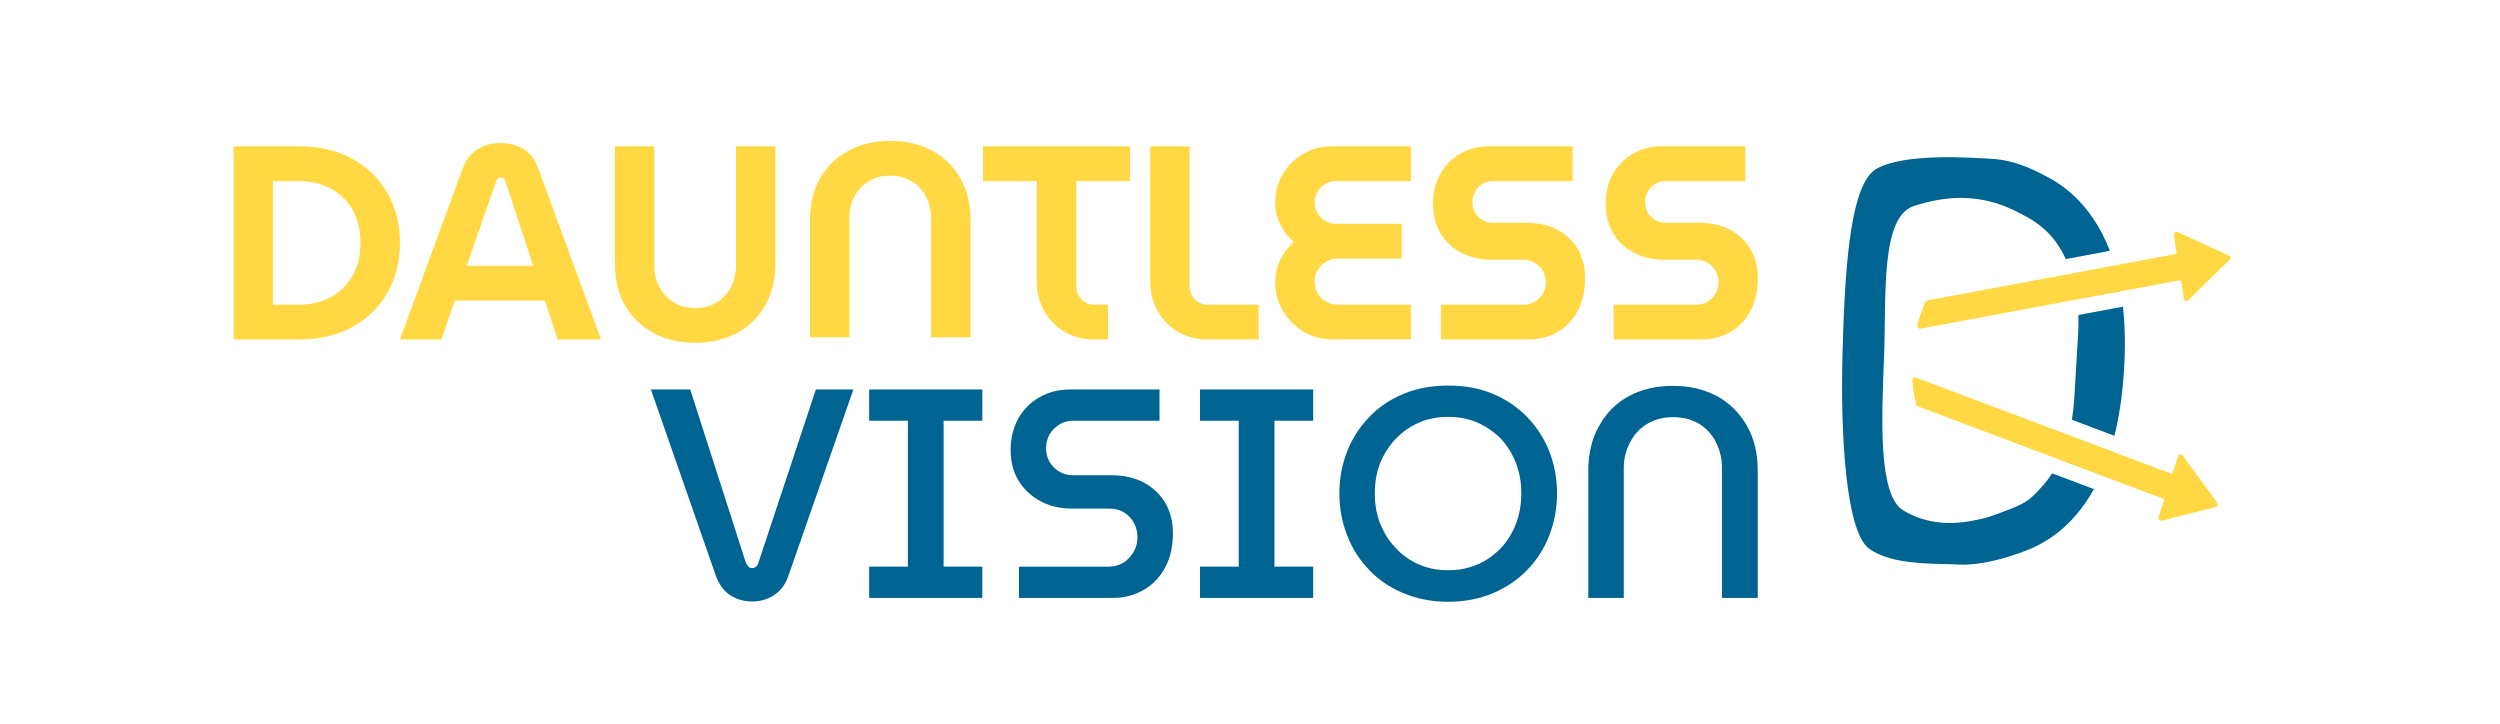
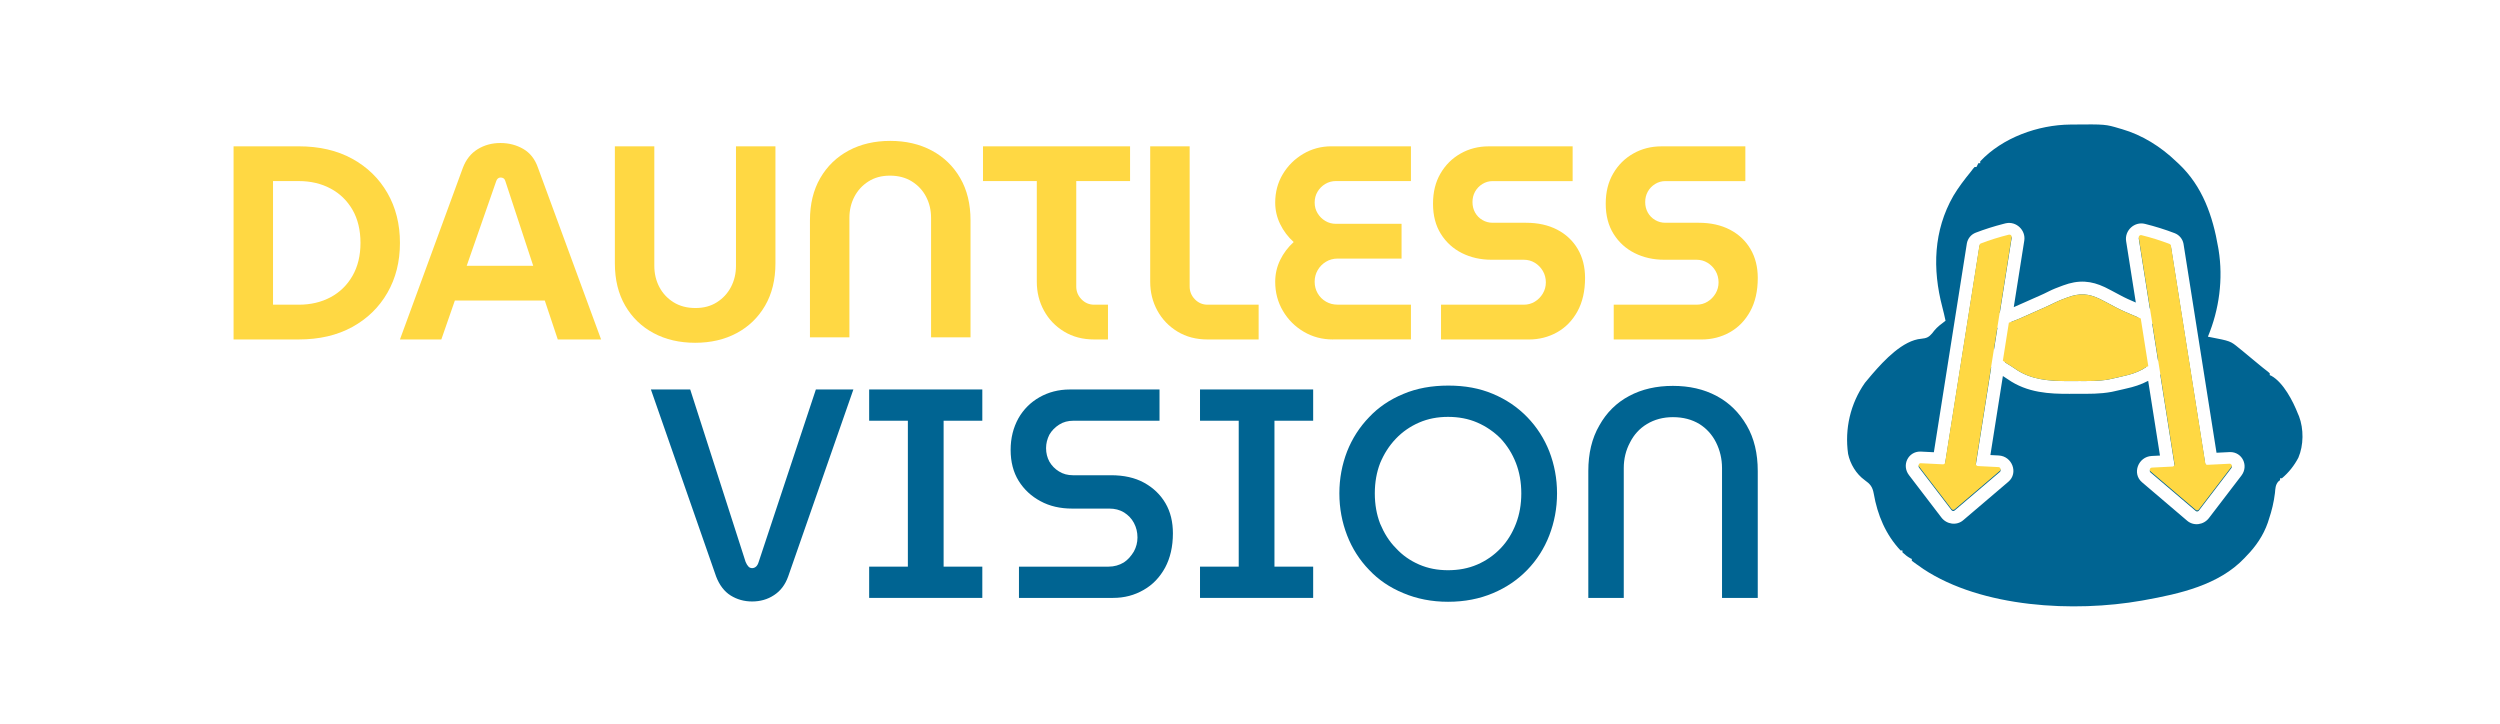
<svg xmlns="http://www.w3.org/2000/svg" width="2351" height="680" viewBox="0 0 2351 680" fill="none">
  <path d="M707.31 565.63C699.75 565.63 693.03 563.67 687.15 560.03C681.27 556.39 676.51 550.23 673.43 542.11L612.1 366.25H649.07L701.16 528.39C702 530.35 702.84 531.75 703.68 532.59C704.52 533.71 705.92 534.27 707.32 534.27C708.72 534.27 710.12 533.71 711.24 532.59C712.08 531.75 712.92 530.35 713.48 528.39L767.25 366.25H802.53L741.2 542.11C738.4 549.95 733.92 555.83 727.76 559.75C721.88 563.67 714.88 565.63 707.32 565.63H707.31Z" fill="#006492" />
  <path d="M817.36 562.27V532.87H853.76V395.65H817.36V366.25H923.77V395.65H887.37V532.87H923.77V562.27H817.36Z" fill="#006492" />
  <path d="M958.23 562.27V532.87H1042.52C1047.84 532.87 1052.6 531.47 1056.8 528.95C1060.72 526.43 1063.8 522.79 1066.32 518.59C1068.56 514.39 1069.68 510.19 1069.68 505.43C1069.68 500.39 1068.56 495.91 1066.32 491.71C1064.08 487.51 1061 484.43 1057.08 481.91C1052.88 479.39 1048.4 478.27 1043.08 478.27H1008.08C997.16 478.27 987.08 476.03 978.4 471.27C970 466.79 963 460.35 957.96 452.23C952.92 444.11 950.4 434.31 950.4 423.11C950.4 411.91 952.92 402.11 957.68 393.43C962.44 385.03 969.16 378.31 977.56 373.55C985.96 368.79 995.48 366.27 1006.12 366.27H1090.41V395.67H1009.2C1004.44 395.67 999.96 396.79 996.04 399.31C992.12 401.83 989.04 404.91 986.8 408.83C984.84 412.75 983.72 416.95 983.72 421.43C983.72 426.19 984.84 430.39 986.8 434.03C989.04 437.95 992.12 441.03 995.76 443.27C999.68 445.79 1004.16 446.91 1008.92 446.91H1044.76C1056.8 446.91 1067.16 449.15 1075.84 453.91C1084.52 458.67 1091.24 465.11 1096 473.23C1100.76 481.35 1103 490.87 1103 501.51C1103 514.11 1100.48 524.75 1095.72 533.71C1090.68 542.95 1083.96 549.95 1075.56 554.71C1066.88 559.75 1057.36 562.27 1046.72 562.27H958.23Z" fill="#006492" />
  <path d="M1128.49 562.27V532.87H1164.89V395.65H1128.49V366.25H1234.9V395.65H1198.5V532.87H1234.9V562.27H1128.49Z" fill="#006492" />
  <path d="M1361.75 565.91C1346.35 565.91 1332.35 563.11 1319.74 557.79C1306.86 552.47 1296.22 545.19 1287.54 535.95C1278.58 526.71 1271.58 515.79 1266.82 503.47C1262.06 491.15 1259.54 477.99 1259.54 463.98C1259.54 449.97 1262.06 436.82 1266.82 424.49C1271.58 412.45 1278.58 401.53 1287.54 392.29C1296.22 383.05 1306.86 375.77 1319.74 370.45C1332.34 365.13 1346.34 362.61 1362.03 362.61C1377.72 362.61 1391.43 365.13 1404.04 370.45C1416.64 375.77 1427.28 383.05 1436.24 392.29C1445.2 401.53 1452.2 412.45 1456.96 424.49C1461.72 436.81 1464.24 449.97 1464.24 463.98C1464.24 477.99 1461.72 491.14 1456.96 503.47C1452.2 515.79 1445.2 526.71 1436.24 535.95C1427.28 545.19 1416.64 552.47 1404.04 557.79C1391.44 563.11 1377.44 565.91 1361.75 565.91ZM1361.75 536.23C1371.55 536.23 1380.79 534.55 1389.19 530.91C1397.59 527.27 1404.87 522.23 1411.31 515.51C1417.47 509.07 1422.23 501.23 1425.59 492.55C1428.95 483.87 1430.63 474.35 1430.63 463.99C1430.63 453.63 1428.95 444.11 1425.59 435.43C1422.23 426.75 1417.47 419.19 1411.31 412.47C1404.87 406.03 1397.59 400.99 1389.19 397.35C1380.79 393.71 1371.55 392.03 1361.75 392.03C1351.95 392.03 1342.99 393.71 1334.59 397.35C1326.19 400.99 1318.91 406.03 1312.75 412.47C1306.31 419.19 1301.55 426.75 1297.91 435.43C1294.55 444.11 1292.87 453.63 1292.87 463.99C1292.87 474.35 1294.55 483.87 1297.91 492.55C1301.55 501.23 1306.31 509.07 1312.75 515.51C1318.91 522.23 1326.19 527.27 1334.59 530.91C1342.99 534.55 1351.95 536.23 1361.75 536.23Z" fill="#006492" />
  <path d="M1493.65 562.27V442.97C1493.65 426.45 1497.01 412.17 1504.01 400.12C1510.73 388.08 1519.97 378.84 1532.01 372.4C1544.05 365.96 1557.77 362.88 1573.18 362.88C1588.59 362.88 1602.3 365.96 1614.35 372.4C1626.39 378.84 1635.63 388.08 1642.63 400.12C1649.63 412.16 1652.99 426.44 1652.99 442.97V562.27H1619.39V440.17C1619.39 431.49 1617.43 423.37 1613.79 416.09C1610.15 408.81 1604.83 402.93 1598.11 398.73C1591.11 394.53 1582.99 392.29 1573.19 392.29C1563.95 392.29 1555.83 394.53 1548.83 398.73C1541.83 402.93 1536.51 408.81 1532.87 416.09C1528.95 423.37 1526.99 431.49 1526.99 440.17V562.27H1493.67H1493.65Z" fill="#006492" />
-   <path d="M1821.1 147.996C1842.26 147.37 1862.75 148.734 1873.1 149.356C1894.04 150.615 1910.67 158.491 1927.11 167.33C1943.69 176.242 1957.27 189.105 1968.37 205.384C1974.52 214.403 1979.8 224.573 1984.14 235.884L1942.68 243.637C1940.02 237.77 1936.92 232.381 1933.34 227.518C1925.75 217.213 1916.41 209.609 1905.37 203.654C1894.24 197.647 1883.9 192.318 1869.1 188.951C1854.31 185.586 1831.85 183.271 1799.77 193.73C1792.07 196.239 1786.55 202.577 1782.59 211.788C1778.62 221.005 1776.26 232.97 1774.83 246.477C1771.98 273.528 1772.88 306.318 1771.78 335.056C1770.68 363.707 1769.19 396.323 1771 423.643C1771.9 437.303 1773.63 449.585 1776.61 459.357C1779.6 469.158 1783.81 476.257 1789.55 479.795C1813.43 494.524 1839.04 492.714 1854.17 489.819C1861.79 488.362 1865.63 487.557 1869.96 486.216C1874.32 484.868 1879.18 482.98 1888.82 479.33C1898.4 475.704 1903.83 472.824 1907.96 469.716C1912.11 466.593 1914.97 463.224 1919.46 458.458C1923.26 454.417 1926.7 449.988 1929.82 445.128L1969.14 459.948C1963.9 469.362 1958.02 477.766 1951.56 485.161C1938.58 500.005 1923.58 510.611 1906.07 517.469C1888.68 524.275 1862.56 532.142 1841.62 530.884C1836.46 530.574 1830.02 530.495 1822.85 530.295C1815.71 530.095 1807.87 529.776 1800.01 528.987C1784.34 527.414 1768.36 523.959 1757.41 515.684C1754.56 513.535 1752.06 510.166 1749.84 505.868C1747.62 501.561 1745.66 496.258 1743.93 490.172C1740.47 477.999 1737.91 462.59 1736.09 445.514C1732.43 411.354 1731.7 370.388 1732.65 334.99C1733.6 299.625 1734.99 259.362 1739.41 226.104C1741.62 209.478 1744.59 194.557 1748.66 182.854C1752.7 171.203 1757.91 162.517 1764.76 158.67C1771.41 154.931 1780.23 152.427 1789.99 150.774C1799.76 149.12 1810.53 148.309 1821.1 147.996ZM1984.32 424.317C1983.87 425.705 1983.43 427.078 1982.96 428.436C1980.82 434.753 1978.46 440.761 1975.89 446.462L1937.09 431.838C1938.3 429.231 1939.46 426.525 1940.55 423.713C1942.29 419.24 1943.83 414.518 1945.17 409.563L1984.32 424.317ZM1996.4 288.391C1998.4 306.279 1998.76 325.845 1997.47 347.261C1996.09 370.238 1993.07 391.169 1988.41 409.829L1948.39 394.749C1949.46 388.428 1950.22 381.807 1950.63 374.913L1954.28 314.195C1954.65 307.962 1954.72 301.979 1954.5 296.225L1996.4 288.391ZM1988.96 250.243C1990.38 255.134 1991.65 260.207 1992.76 265.462C1993.32 268.107 1993.83 270.795 1994.3 273.524L1953.21 281.206C1952.46 275.605 1951.41 270.235 1950.09 265.073C1949.46 262.625 1948.78 260.231 1948.06 257.892L1988.96 250.243Z" fill="#006492" />
-   <path d="M1798.91 357.511C1798.8 356.072 1800.23 355.028 1801.58 355.536L2041.18 445.75C2042.25 446.153 2043.44 445.576 2043.79 444.485L2048.64 429.234C2049.14 427.676 2051.19 427.34 2052.16 428.659L2084.7 473.079C2085.53 474.221 2084.95 475.847 2083.58 476.198L2032.76 489.213C2031.24 489.602 2029.88 488.166 2030.36 486.669L2035.37 470.922C2035.69 469.908 2035.16 468.819 2034.17 468.444L1803.59 381.615C1802.97 381.383 1802.51 380.862 1802.36 380.221C1800.61 372.84 1799.47 365.222 1798.91 357.511ZM2044.75 220.898C2044.51 219.325 2046.1 218.107 2047.55 218.764L2095.76 240.591C2097.04 241.17 2097.34 242.854 2096.33 243.839L2057.6 281.919C2056.44 283.059 2054.47 282.412 2054.22 280.806L2051.68 264.767C2051.5 263.655 2050.44 262.908 2049.34 263.114L1805.85 308.599C1804.43 308.864 1803.21 307.58 1803.57 306.18C1805.52 298.621 1808.02 291.258 1811.06 284.228C1811.33 283.622 1811.87 283.19 1812.52 283.068L2045.72 239.496C2046.79 239.297 2047.5 238.287 2047.33 237.218L2044.75 220.898Z" fill="#FFD843" />
-   <path d="M1798.91 357.511C1798.8 356.072 1800.23 355.028 1801.58 355.536L2041.18 445.75C2042.25 446.153 2043.44 445.576 2043.79 444.485L2048.64 429.234C2049.14 427.676 2051.19 427.34 2052.16 428.659L2084.7 473.079C2085.53 474.221 2084.95 475.847 2083.58 476.198L2032.76 489.213C2031.24 489.602 2029.88 488.166 2030.36 486.669L2035.37 470.922C2035.69 469.908 2035.16 468.819 2034.17 468.444L1803.59 381.615C1802.97 381.383 1802.51 380.862 1802.36 380.221C1800.61 372.84 1799.47 365.222 1798.91 357.511ZM2044.75 220.898C2044.51 219.325 2046.1 218.107 2047.55 218.764L2095.76 240.591C2097.04 241.17 2097.34 242.854 2096.33 243.839L2057.6 281.919C2056.44 283.059 2054.47 282.412 2054.22 280.806L2051.68 264.767C2051.5 263.655 2050.44 262.908 2049.34 263.114L1805.85 308.599C1804.43 308.864 1803.21 307.58 1803.57 306.18C1805.52 298.621 1808.02 291.258 1811.06 284.228C1811.33 283.622 1811.87 283.19 1812.52 283.068L2045.72 239.496C2046.79 239.297 2047.5 238.287 2047.33 237.218L2044.75 220.898Z" stroke="#FFD843" />
  <path d="M219.65 319.23V137.6H280.88C300.25 137.6 317.03 141.49 331.22 149.28C345.4 157.06 356.43 167.79 364.3 181.45C372.17 195.12 376.11 210.77 376.11 228.41C376.11 246.05 372.17 261.71 364.3 275.37C356.43 289.04 345.4 299.76 331.22 307.54C317.03 315.32 300.26 319.22 280.88 319.22H219.65V319.23ZM256.75 286.54H280.88C292.12 286.54 302.11 284.2 310.85 279.53C319.58 274.86 326.46 268.16 331.48 259.42C336.5 250.69 339 240.35 339 228.41C339 216.47 336.49 205.93 331.48 197.27C326.46 188.62 319.59 181.96 310.85 177.29C302.11 172.62 292.12 170.28 280.88 170.28H256.75V286.52V286.54Z" fill="#FFD843" />
  <path d="M376.11 319.23L435.27 157.84C438.21 150.06 442.84 144.22 449.15 140.33C455.46 136.44 462.6 134.49 470.56 134.49C478.52 134.49 485.69 136.35 492.1 140.07C498.5 143.79 503.08 149.63 505.85 157.58L565.27 319.23H524.53L512.33 282.65H427.74L415.03 319.23H376.11ZM438.9 249.96H501.43L475.22 170.3C474.87 169.09 474.31 168.22 473.53 167.71C472.75 167.2 471.84 166.93 470.81 166.93C469.78 166.93 468.9 167.23 468.22 167.84C467.53 168.45 467.01 169.27 466.66 170.3L438.9 249.96Z" fill="#FFD843" />
  <path d="M653.73 322.35C639.03 322.35 626.01 319.32 614.68 313.27C603.35 307.22 594.44 298.61 587.95 287.45C581.46 276.29 578.22 263.02 578.22 247.62V137.61H615.32V249.96C615.32 257.23 616.88 263.84 619.99 269.81C623.1 275.78 627.55 280.58 633.35 284.21C639.14 287.84 646.02 289.66 653.98 289.66C661.94 289.66 668.51 287.84 674.22 284.21C679.93 280.58 684.34 275.78 687.45 269.81C690.56 263.84 692.12 257.23 692.12 249.96V137.61H729.22V247.62C729.22 263.02 725.98 276.29 719.49 287.45C713 298.61 704.09 307.21 692.76 313.27C681.43 319.32 668.41 322.35 653.71 322.35H653.73Z" fill="#FFD843" />
  <path d="M1028.98 319.23C1018.25 319.23 1008.83 316.77 1000.7 311.83C992.57 306.9 986.25 300.33 981.76 292.11C977.26 283.9 975.01 274.86 975.01 265V170.29H924.41V137.6H1062.71V170.29H1012.11V269.41C1012.11 274.08 1013.75 278.1 1017.04 281.48C1020.32 284.85 1024.31 286.54 1028.98 286.54H1041.95V319.23H1028.98Z" fill="#FFD843" />
  <path d="M1135.62 319.23C1124.89 319.23 1115.47 316.77 1107.34 311.83C1099.21 306.9 1092.89 300.33 1088.4 292.11C1083.9 283.9 1081.65 274.86 1081.65 265V137.6H1118.75V269.41C1118.75 274.08 1120.39 278.1 1123.68 281.48C1126.96 284.85 1130.94 286.54 1135.62 286.54H1183.62V319.23H1135.62Z" fill="#FFD843" />
  <path d="M1253.42 319.23C1243.39 319.23 1234.26 316.81 1226.05 311.96C1217.83 307.12 1211.3 300.59 1206.46 292.37C1201.62 284.16 1199.2 275.03 1199.2 265C1199.2 257.73 1200.76 250.9 1203.87 244.5C1206.98 238.1 1211.22 232.48 1216.58 227.63C1211.22 222.79 1206.98 217.17 1203.87 210.76C1200.76 204.36 1199.2 197.62 1199.2 190.52C1199.2 180.66 1201.58 171.75 1206.33 163.79C1211.09 155.84 1217.49 149.48 1225.53 144.72C1233.57 139.96 1242.44 137.58 1252.12 137.58H1326.85V170.27H1256.28C1252.65 170.27 1249.31 171.18 1246.29 172.99C1243.26 174.81 1240.84 177.23 1239.03 180.26C1237.21 183.29 1236.31 186.71 1236.31 190.51C1236.31 194.31 1237.22 197.48 1239.03 200.5C1240.85 203.53 1243.27 205.95 1246.29 207.76C1249.31 209.58 1252.65 210.48 1256.28 210.48H1318.03V243.17H1257.83C1253.85 243.17 1250.22 244.17 1246.93 246.15C1243.64 248.14 1241.05 250.78 1239.15 254.06C1237.24 257.35 1236.3 260.98 1236.3 264.96C1236.3 268.94 1237.25 272.57 1239.15 275.86C1241.05 279.15 1243.65 281.74 1246.93 283.64C1250.21 285.55 1253.85 286.49 1257.83 286.49H1326.85V319.18H1253.42V319.23Z" fill="#FFD843" />
  <path d="M1355.13 319.23V286.54H1432.97C1436.77 286.54 1440.24 285.59 1443.35 283.69C1446.46 281.79 1448.97 279.24 1450.87 276.04C1452.77 272.84 1453.72 269.34 1453.72 265.53C1453.72 261.72 1452.77 257.97 1450.87 254.76C1448.96 251.56 1446.46 249.01 1443.35 247.11C1440.24 245.21 1436.77 244.26 1432.97 244.26H1402.61C1392.4 244.26 1383.15 242.18 1374.85 238.03C1366.55 233.88 1359.93 227.87 1355 220C1350.07 212.13 1347.61 202.66 1347.61 191.59C1347.61 180.52 1349.94 171.22 1354.62 163.18C1359.29 155.14 1365.6 148.87 1373.56 144.37C1381.51 139.87 1390.34 137.62 1400.03 137.62H1478.91V170.31H1403.66C1400.2 170.31 1397 171.22 1394.06 173.03C1391.12 174.85 1388.83 177.23 1387.18 180.17C1385.53 183.11 1384.72 186.4 1384.72 190.03C1384.72 193.66 1385.54 196.95 1387.18 199.89C1388.82 202.83 1391.11 205.17 1394.06 206.9C1397 208.63 1400.2 209.49 1403.66 209.49H1435.06C1446.3 209.49 1456.08 211.66 1464.38 215.98C1472.68 220.31 1479.13 226.36 1483.71 234.14C1488.29 241.92 1490.59 251.01 1490.59 261.38C1490.59 273.66 1488.21 284.13 1483.46 292.78C1478.7 301.43 1472.3 308 1464.26 312.5C1456.22 317 1447.35 319.25 1437.67 319.25H1355.16L1355.13 319.23Z" fill="#FFD843" />
  <path d="M1517.55 319.23V286.54H1595.39C1599.19 286.54 1602.66 285.59 1605.77 283.69C1608.88 281.79 1611.39 279.24 1613.29 276.04C1615.19 272.84 1616.14 269.34 1616.14 265.53C1616.14 261.72 1615.19 257.97 1613.29 254.76C1611.38 251.56 1608.88 249.01 1605.77 247.11C1602.66 245.21 1599.19 244.26 1595.39 244.26H1565.03C1554.82 244.26 1545.57 242.18 1537.27 238.03C1528.97 233.88 1522.35 227.87 1517.42 220C1512.49 212.13 1510.03 202.66 1510.03 191.59C1510.03 180.52 1512.36 171.22 1517.04 163.18C1521.71 155.14 1528.02 148.87 1535.98 144.37C1543.93 139.87 1552.76 137.62 1562.45 137.62H1641.33V170.31H1566.08C1562.62 170.31 1559.42 171.22 1556.48 173.03C1553.54 174.85 1551.25 177.23 1549.6 180.17C1547.95 183.11 1547.14 186.4 1547.14 190.03C1547.14 193.66 1547.96 196.95 1549.6 199.89C1551.24 202.83 1553.53 205.17 1556.48 206.9C1559.42 208.63 1562.62 209.49 1566.08 209.49H1597.48C1608.72 209.49 1618.5 211.66 1626.8 215.98C1635.1 220.31 1641.55 226.36 1646.13 234.14C1650.71 241.92 1653.01 251.01 1653.01 261.38C1653.01 273.66 1650.63 284.13 1645.88 292.78C1641.12 301.43 1634.72 308 1626.68 312.5C1618.64 317 1609.77 319.25 1600.09 319.25H1517.58L1517.55 319.23Z" fill="#FFD843" />
  <path d="M837.17 132.49C851.87 132.49 864.89 135.52 876.22 141.57C887.55 147.62 896.46 156.23 902.95 167.39C909.44 178.55 912.68 191.82 912.68 207.22V317.23H875.58V204.88C875.58 197.61 874.02 191 870.91 185.03C867.8 179.06 863.35 174.26 857.55 170.63C851.76 167 844.88 165.18 836.92 165.18C828.96 165.18 822.39 167 816.68 170.63C810.97 174.26 806.56 179.06 803.45 185.03C800.34 191 798.78 197.61 798.78 204.88V317.23H761.68V207.22C761.68 191.82 764.92 178.55 771.41 167.39C777.9 156.23 786.81 147.63 798.14 141.57C809.47 135.52 822.49 132.49 837.19 132.49H837.17Z" fill="#FFD843" />
+   <path d="M1949.12 117.107C1979.92 116.822 1979.92 116.822 1993.48 120.871C1994.43 121.14 1994.43 121.14 1995.4 121.415C2014.65 127.02 2031.96 137.916 2046.35 151.733C2047.6 152.882 2047.6 152.882 2048.87 154.054C2071.26 175.102 2080.94 203.186 2086 232.855C2086.12 233.533 2086.23 234.211 2086.35 234.909C2090.8 262.358 2086.97 291.045 2076.31 316.624C2076.85 316.725 2077.38 316.826 2077.94 316.93C2097.54 320.729 2097.54 320.73 2105.39 327.205C2106.57 328.159 2107.76 329.113 2108.95 330.067C2112.2 332.703 2115.41 335.382 2118.61 338.078C2121.02 340.096 2123.44 342.084 2125.87 344.069C2126.59 344.653 2127.3 345.238 2128.04 345.84C2129.51 347.039 2131.01 348.206 2132.52 349.353C2133.16 349.901 2133.81 350.449 2134.47 351.013V352.776C2135.23 353.1 2135.23 353.101 2136 353.431C2147.35 359.77 2156.38 377.376 2160.9 388.929C2161.26 389.769 2161.62 390.609 2162 391.474C2166.5 403.392 2166.41 418.697 2161.38 430.427C2157.46 437.884 2152.38 444.323 2145.92 449.771H2144.16V451.535C2143.6 451.977 2143.05 452.419 2142.47 452.875C2139.72 456.143 2139.78 459.447 2139.37 463.604C2138.31 472.298 2136.39 480.289 2133.58 488.569C2133.11 490.044 2133.11 490.044 2132.63 491.549C2128.47 503.526 2121.31 513.986 2112.44 522.959C2111.89 523.55 2111.34 524.141 2110.78 524.75C2086.62 550.243 2049.65 558.407 2016.39 564.402C2015.63 564.54 2014.87 564.676 2014.09 564.818C1950.69 575.988 1864.01 571.638 1808.66 535.083C1807.12 533.99 1805.57 532.889 1804.04 531.776C1803.37 531.328 1802.71 530.88 1802.03 530.419C1800.61 529.453 1799.23 528.419 1797.87 527.367V525.603C1797.4 525.403 1796.92 525.204 1796.44 524.998C1793.62 523.439 1791.45 521.603 1789.06 519.431V517.668H1787.3C1773.26 502.764 1765.53 484.187 1762.08 464.241C1760.89 457.739 1758.8 455.208 1753.43 451.4C1745.56 445.719 1739.91 436.299 1737.95 426.845C1734.61 403.363 1740.09 379.496 1753.79 360.003C1755.5 357.823 1757.27 355.733 1759.1 353.658C1759.69 352.957 1760.29 352.255 1760.9 351.533C1771.88 338.886 1789.51 319.948 1806.85 318.552C1811.74 318.064 1813.82 317.168 1817.03 313.427C1817.64 312.645 1818.24 311.863 1818.86 311.057C1821.91 307.287 1825.73 304.524 1829.59 301.634C1828.67 297.326 1827.68 293.052 1826.56 288.79C1817.18 252.965 1818.24 216.84 1836.95 184.179C1841.78 176.087 1847.43 168.717 1853.38 161.432C1854.02 160.59 1854.66 159.747 1855.32 158.88C1855.84 158.267 1856.37 157.654 1856.91 157.023H1858.67C1859.25 155.859 1859.83 154.695 1860.43 153.496H1862.19V151.733C1883.26 129.347 1916.64 117.426 1946.88 117.134C1947.62 117.125 1948.36 117.116 1949.12 117.107ZM1903.63 226.262C1905.16 216.53 1896.15 207.859 1886.36 209.955L1885.89 210.062L1884.09 210.518C1875.08 212.828 1866.33 215.598 1857.97 218.809C1853.61 220.485 1850.53 224.239 1849.67 228.739L1849.59 229.177V229.177L1818.61 425.284L1806.44 424.678L1805.9 424.661C1794.45 424.503 1788.06 437.453 1795.2 446.794L1825.72 486.707C1830.72 493.251 1840.1 494.428 1846.15 489.27L1888.71 453.005V453.004C1898.25 444.877 1892.32 428.97 1879.53 428.327L1871.77 427.936L1883.51 353.614C1885.06 354.568 1886.49 355.492 1887.87 356.465V356.464C1906.53 369.664 1927.9 370.416 1946.02 370.363H1946.08C1949.06 370.341 1951.99 370.32 1954.91 370.323C1964.08 370.341 1974.86 370.563 1985.64 368.541L1985.8 368.51L1985.97 368.474C1986.69 368.318 1987.39 368.165 1988.09 368.013C1991.25 367.366 1994.33 366.638 1997.27 365.927L1997.28 365.924L1997.29 365.922C1998.12 365.72 1998.93 365.523 1999.73 365.327C2006.44 363.888 2013.45 361.711 2020.15 358.131L2031.24 428.405L2023.49 428.795C2010.7 429.437 2004.76 445.345 2014.3 453.472L2056.86 489.742L2056.86 489.743C2062.91 494.899 2072.29 493.724 2077.29 487.18V487.179L2107.81 447.267C2114.95 437.927 2108.56 424.977 2097.12 425.135L2096.57 425.151L2084.41 425.757L2053.43 229.648L2053.36 229.211C2052.5 224.718 2049.42 220.957 2045.06 219.279H2045.06C2036.14 215.853 2026.78 212.93 2017.13 210.531H2017.13C2007.16 208.053 1997.84 216.848 1999.4 226.732L2008.52 284.512C2003.33 282.315 1998.54 280.186 1993.95 277.681H1993.96C1991.29 276.225 1988.63 274.826 1986.04 273.471L1986.02 273.464L1986.01 273.456L1984.05 272.441C1982.8 271.794 1981.55 271.151 1980.3 270.512L1980.21 270.468L1980.12 270.424L1978.94 269.861C1973.05 267.107 1967.08 265.279 1960.64 264.91C1953.75 264.515 1947.15 265.837 1940.39 268.332L1940.38 268.336C1939.74 268.571 1939.12 268.801 1938.51 269.03V269.031C1934.68 270.424 1930.56 272.019 1926.41 274.12L1926.35 274.151C1923.66 275.531 1920.89 276.823 1917.99 278.108C1916.66 278.692 1915.33 279.276 1914.01 279.861L1914.01 279.862C1913.28 280.184 1912.58 280.49 1911.87 280.802C1909.75 281.74 1907.6 282.692 1905.45 283.664L1905.44 283.67L1905.43 283.675C1901.39 285.508 1897.55 287.247 1893.74 288.838L1903.63 226.263L1903.63 226.262ZM2011.29 224.447C2011.07 223.027 2012.4 221.795 2013.8 222.142C2023.01 224.432 2031.92 227.215 2040.35 230.458C2040.99 230.702 2041.43 231.262 2041.54 231.934L2073.86 436.527L2073.89 436.707C2074.1 437.526 2074.82 438.104 2075.68 438.139L2075.86 438.138L2096.72 437.099C2098.41 437.016 2099.37 438.904 2098.33 440.26L2067.81 480.172L2067.67 480.338C2066.93 481.124 2065.7 481.227 2064.89 480.537L2022.33 444.268C2020.97 443.108 2021.81 440.835 2023.64 440.743L2042.96 439.773C2044.18 439.712 2045.11 438.592 2044.92 437.402L2031.49 352.374C2036.87 349.327 2041.86 344.944 2045.46 338.312L2045.69 337.886L2045.89 337.442C2047.51 333.786 2048.63 329.944 2048.84 325.706C2049.06 321.481 2048.32 317.558 2047.12 313.787L2046.95 313.255L2046.73 312.74L2045.95 310.887C2044.07 306.49 2041.71 301.621 2036.05 297.493C2032.63 294.995 2027.89 292.736 2021.65 290.05L2011.29 224.447ZM1889.22 221.675C1890.62 221.327 1891.96 222.557 1891.73 223.977L1880.71 293.721C1876.48 295.351 1871.31 297.8 1867.17 301.721L1865.92 302.907L1865.06 304.397C1861.88 309.853 1859.84 315.647 1860.89 323.492L1860.99 324.2L1861.17 324.892C1862.61 330.481 1864.74 335.63 1868.09 340.31C1869.44 342.192 1870.92 343.909 1872.54 345.497L1858.09 436.931C1857.91 438.122 1858.83 439.242 1860.05 439.303L1879.37 440.274C1881.2 440.366 1882.04 442.638 1880.68 443.799L1838.12 480.065C1837.31 480.756 1836.08 480.651 1835.34 479.865L1835.2 479.699L1804.69 439.787C1803.65 438.431 1804.61 436.543 1806.29 436.627L1827.15 437.667L1827.34 437.668C1828.19 437.632 1828.91 437.054 1829.12 436.235L1829.16 436.055L1861.49 231.464C1861.59 230.833 1861.99 230.303 1862.56 230.038L1862.68 229.988C1871.11 226.746 1880.02 223.964 1889.22 221.675ZM1944.55 279.589C1955.83 275.422 1964.24 276.021 1974.85 281.206C1976.08 281.83 1977.3 282.459 1978.52 283.094L1980.48 284.108L1984.35 286.14C1985.64 286.822 1986.92 287.512 1988.2 288.211L1989.42 288.866C1995.53 292.106 2001.87 294.75 2008.26 297.42C2009.12 297.778 2009.94 298.122 2010.72 298.455L2018.13 345.346L2017.02 345.978L2014.65 347.463C2009.13 350.44 2003.14 352.338 1997.03 353.636C1996.18 353.842 1995.33 354.049 1994.45 354.262L1992.24 354.794C1990.02 355.319 1987.81 355.825 1985.57 356.281C1984.86 356.435 1984.16 356.589 1983.43 356.747L1982.54 356.907C1973.4 358.505 1964.19 358.341 1954.93 358.323C1951.95 358.32 1948.97 358.341 1945.99 358.363L1944.29 358.365C1926.74 358.346 1909.55 357.115 1894.77 346.646C1892.26 344.879 1889.69 343.306 1887.05 341.731C1886.53 341.399 1886.03 341.063 1885.54 340.724L1891.57 302.598C1897.97 300.229 1904.17 297.426 1910.39 294.6C1911.44 294.125 1912.5 293.653 1913.55 293.183L1916.72 291.781C1917.42 291.471 1918.13 291.159 1918.85 290.84L1922.85 289.081C1925.5 287.904 1928.12 286.691 1930.72 285.389L1931.83 284.826C1935.35 283.041 1938.96 281.633 1942.67 280.283C1943.29 280.054 1943.91 279.825 1944.55 279.589ZM2023.89 304.245C2031.73 308.105 2032.67 310.315 2035.69 317.427C2037.48 323.043 2037.28 327.243 2034.92 332.583L2034.58 333.179C2033.16 335.633 2031.42 337.632 2029.43 339.295L2023.89 304.245ZM1875.18 328.736C1874.22 326.674 1873.44 324.412 1872.79 321.891C1872.19 317.427 1873.17 314.32 1875.43 310.428C1876.36 309.544 1877.38 308.776 1878.44 308.094L1875.18 328.736Z" fill="#006492" />
+   <path d="M1891.73 222.959C1891.95 221.539 1890.62 220.308 1889.22 220.656C1880.02 222.945 1871.11 225.728 1862.67 228.971C1862.04 229.215 1861.59 229.773 1861.48 230.446L1829.17 435.04C1829.02 436.014 1828.16 436.699 1827.16 436.65L1806.3 435.612C1804.62 435.528 1803.66 437.415 1804.7 438.771L1835.22 478.683C1835.93 479.618 1837.27 479.786 1838.13 479.049L1880.69 442.781C1882.06 441.62 1881.21 439.347 1879.38 439.255L1860.06 438.285C1858.84 438.224 1857.92 437.104 1858.1 435.913L1891.73 222.959Z" fill="#FFD843" />
+   <path d="M2011.29 223.431C2011.06 222.011 2012.4 220.779 2013.8 221.127C2023 223.416 2031.91 226.199 2040.35 229.442C2040.98 229.686 2041.43 230.246 2041.53 230.918L2073.85 435.511C2074 436.485 2074.86 437.172 2075.86 437.122L2096.72 436.083C2098.4 435.999 2099.36 437.887 2098.32 439.243L2067.8 479.155C2067.09 480.09 2065.75 480.258 2064.88 479.521L2022.32 443.252C2020.96 442.092 2021.81 439.819 2023.64 439.727L2042.96 438.757C2044.18 438.696 2045.1 437.576 2044.91 436.385L2011.29 223.431Z" fill="#FFD843" />
+   <path d="M1944.54 279.602C1955.82 275.436 1964.23 276.035 1974.84 281.219C1976.07 281.843 1977.29 282.473 1978.51 283.107C1979.48 283.609 1979.48 283.61 1980.47 284.122C1983.05 285.471 1985.63 286.825 1988.18 288.223C1994.67 291.767 2001.44 294.586 2008.25 297.433C2010.03 298.18 2011.67 298.871 2013.18 299.511L2020.27 344.389C2019.86 344.541 2019.46 344.688 2019.04 344.831L2017.01 345.991L2014.64 347.476C2009.12 350.454 2003.13 352.351 1997.02 353.649C1996.17 353.856 1995.32 354.063 1994.44 354.276C1991.48 354.991 1988.54 355.685 1985.56 356.294C1984.85 356.447 1984.14 356.601 1983.41 356.76C1973.98 358.529 1964.48 358.354 1954.91 358.336C1951.93 358.333 1948.96 358.354 1945.98 358.377C1927.83 358.429 1910.01 357.467 1894.76 346.66C1892.25 344.893 1889.68 343.32 1887.04 341.745C1885.76 340.925 1884.58 340.085 1883.49 339.217L1889.13 303.479C1889.69 303.284 1890.25 303.09 1890.8 302.891C1897.48 300.465 1903.91 297.551 1910.38 294.614C1912.48 293.663 1914.59 292.726 1916.71 291.794C1917.41 291.483 1918.12 291.173 1918.84 290.853C1920.17 290.266 1921.5 289.679 1922.83 289.094C1925.87 287.749 1928.86 286.357 1931.82 284.84C1935.34 283.055 1938.95 281.646 1942.66 280.297C1943.28 280.068 1943.9 279.838 1944.54 279.602Z" fill="#FFD843" />
</svg>
